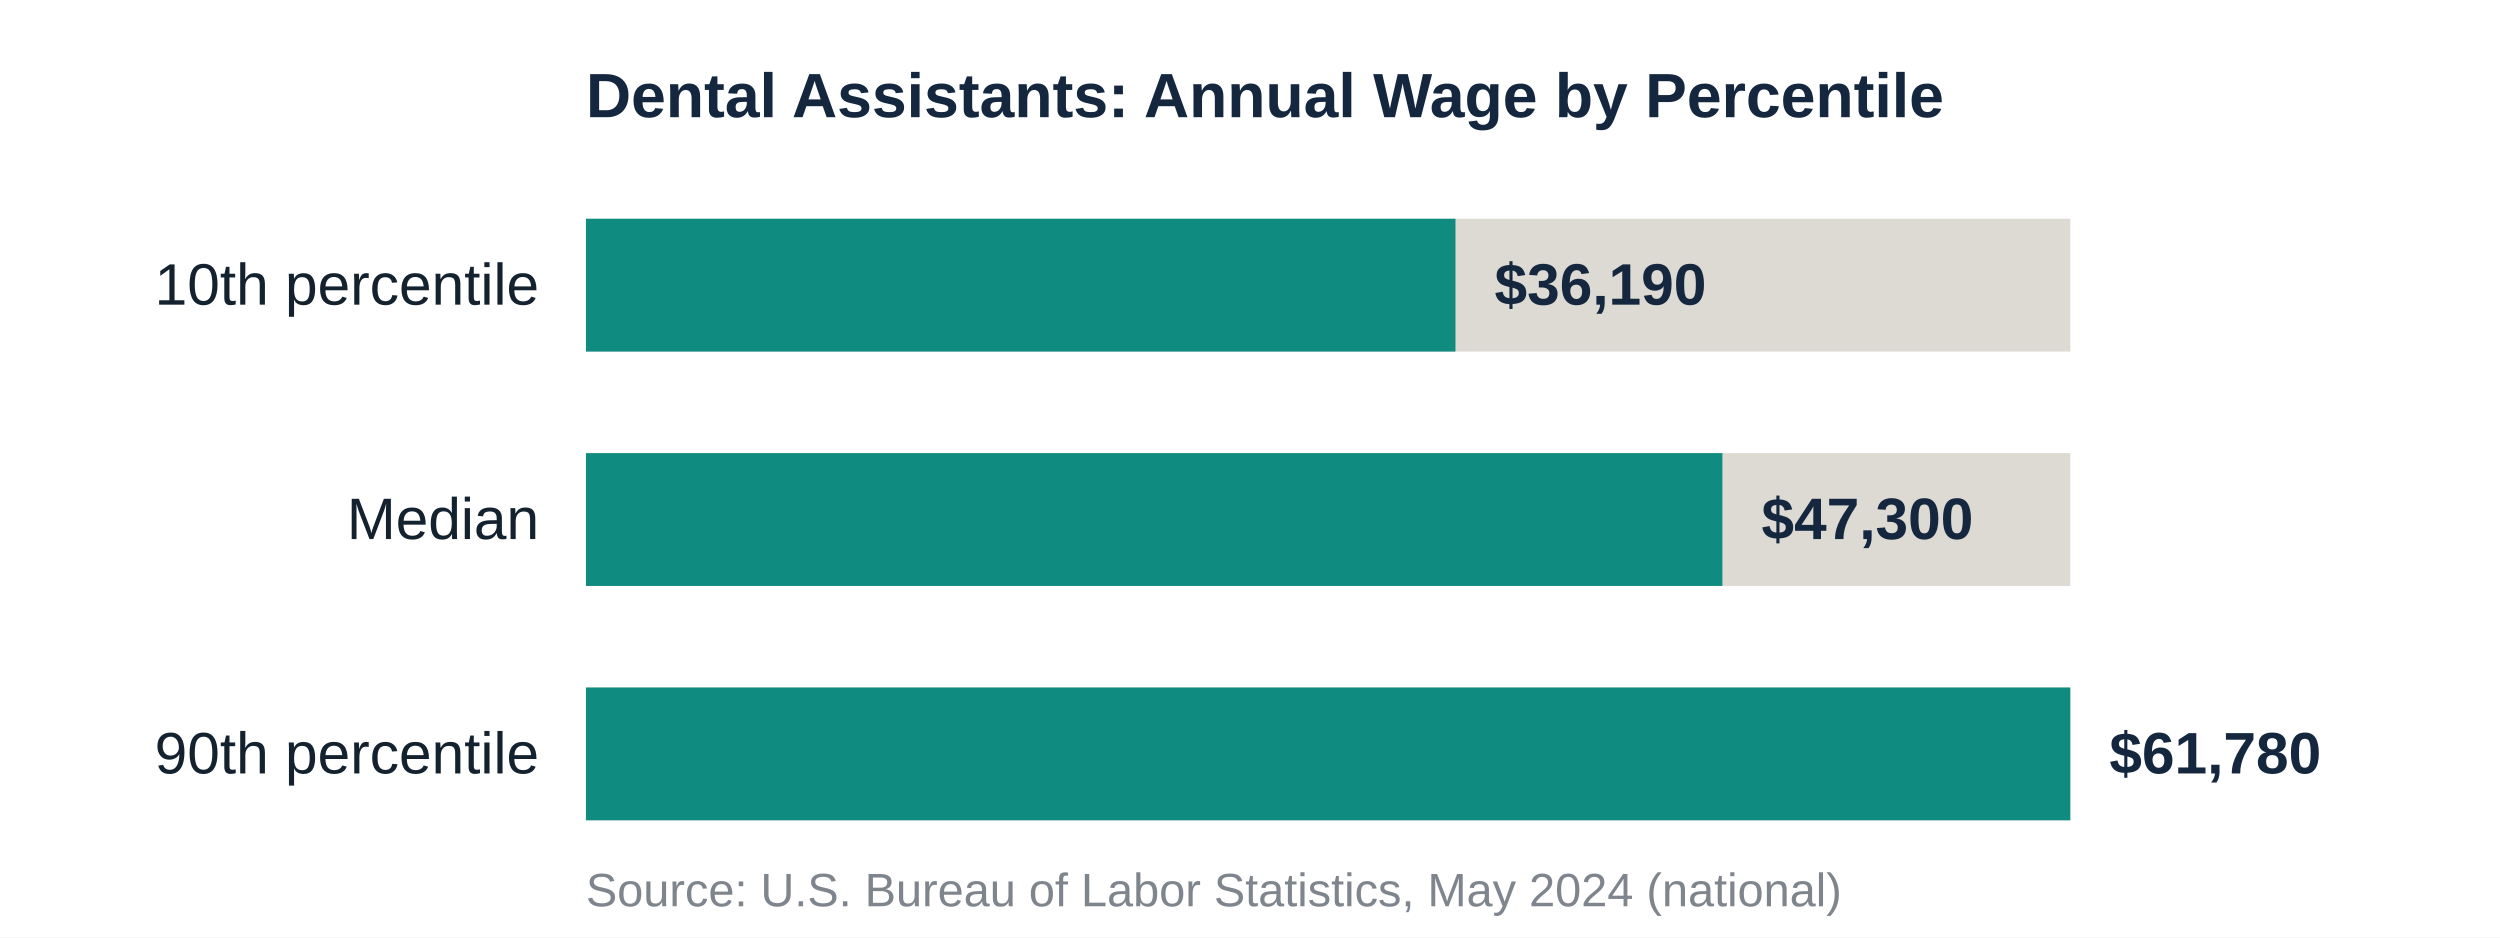
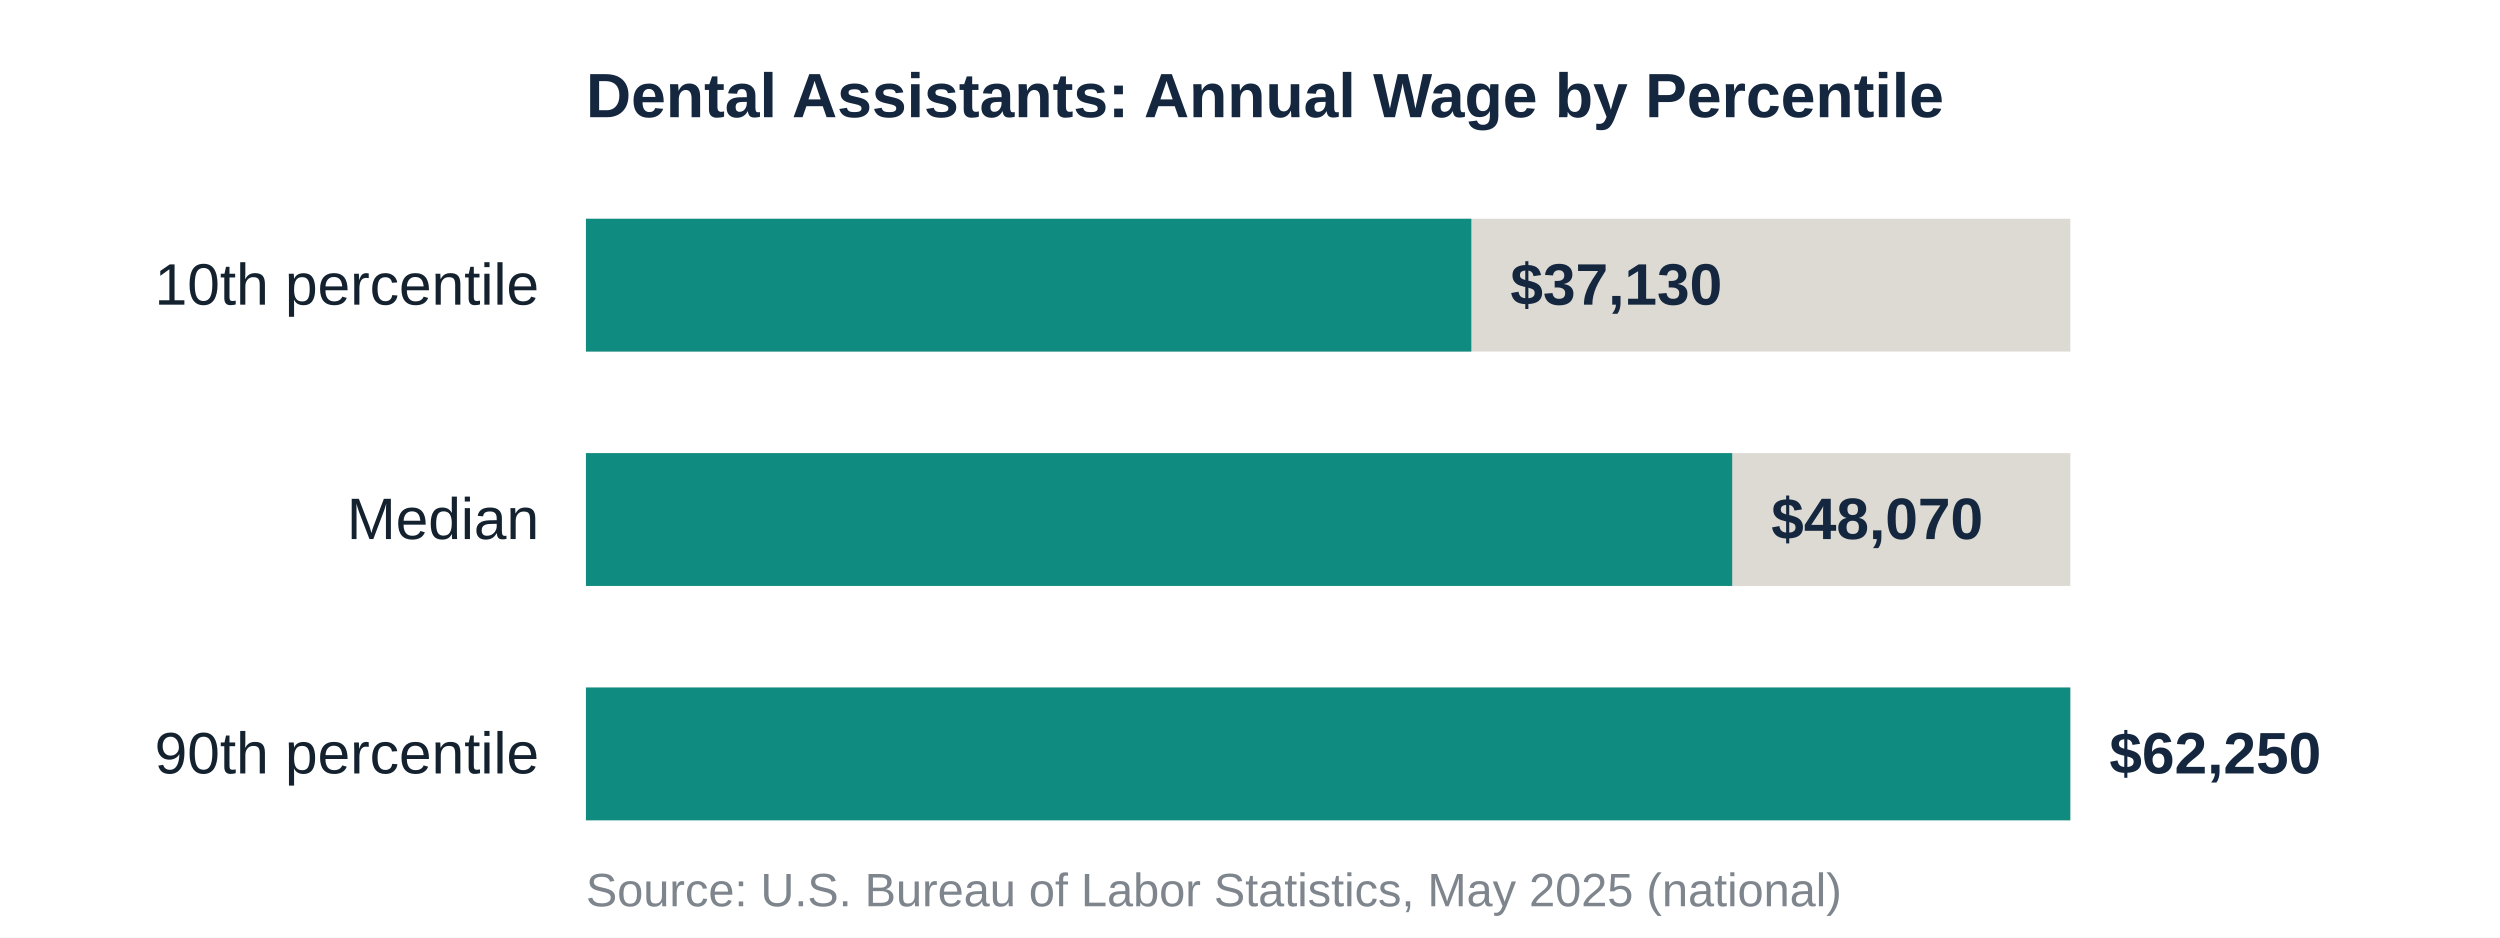
<svg xmlns="http://www.w3.org/2000/svg" viewBox="0 0 640 240" font-family="Arial, sans-serif">
  <rect x="0" y="0" width="640" height="240" fill="white" />
  <text x="150" y="30" font-size="16" font-weight="700" fill="#14273f">Dental Assistants: Annual Wage by Percentile</text>
  <text x="138" y="78" text-anchor="end" font-size="15" fill="#14212e" font-family="Arial, sans-serif">10th percentile</text>
  <rect x="150" y="56" width="380" height="34" fill="#dcdad2" />
-   <rect x="150" y="56" width="222.6" height="34" fill="#0f8b7f" />
-   <text x="382.6" y="78" font-size="15" font-weight="700" fill="#14273f" font-family="Arial, sans-serif">$36,190</text>
+   <rect x="150" y="56" width="226.657" height="34" fill="#0f8b7f" />
+   <text x="386.657" y="78" font-size="15" font-weight="700" fill="#14273f" font-family="Arial, sans-serif">$37,130</text>
  <text x="138" y="138" text-anchor="end" font-size="15" fill="#14212e" font-family="Arial, sans-serif">Median</text>
  <rect x="150" y="116" width="380" height="34" fill="#dcdad2" />
-   <rect x="150" y="116" width="290.936" height="34" fill="#0f8b7f" />
-   <text x="450.936" y="138" font-size="15" font-weight="700" fill="#14273f" font-family="Arial, sans-serif">$47,300</text>
+   <rect x="150" y="116" width="293.439" height="34" fill="#0f8b7f" />
+   <text x="453.439" y="138" font-size="15" font-weight="700" fill="#14273f" font-family="Arial, sans-serif">$48,070</text>
  <text x="138" y="198" text-anchor="end" font-size="15" fill="#14212e" font-family="Arial, sans-serif">90th percentile</text>
  <rect x="150" y="176" width="380" height="34" fill="#dcdad2" />
  <rect x="150" y="176" width="380" height="34" fill="#0f8b7f" />
-   <text x="540" y="198" font-size="15" font-weight="700" fill="#14273f" font-family="Arial, sans-serif">$61,780</text>
-   <text x="150" y="232" font-size="12" fill="#14212e" opacity="0.55">Source: U.S. Bureau of Labor Statistics, May 2024 (national)</text>
+   <text x="540" y="198" font-size="15" font-weight="700" fill="#14273f" font-family="Arial, sans-serif">$62,250</text>
+   <text x="150" y="232" font-size="12" fill="#14212e" opacity="0.55">Source: U.S. Bureau of Labor Statistics, May 2025 (national)</text>
</svg>
